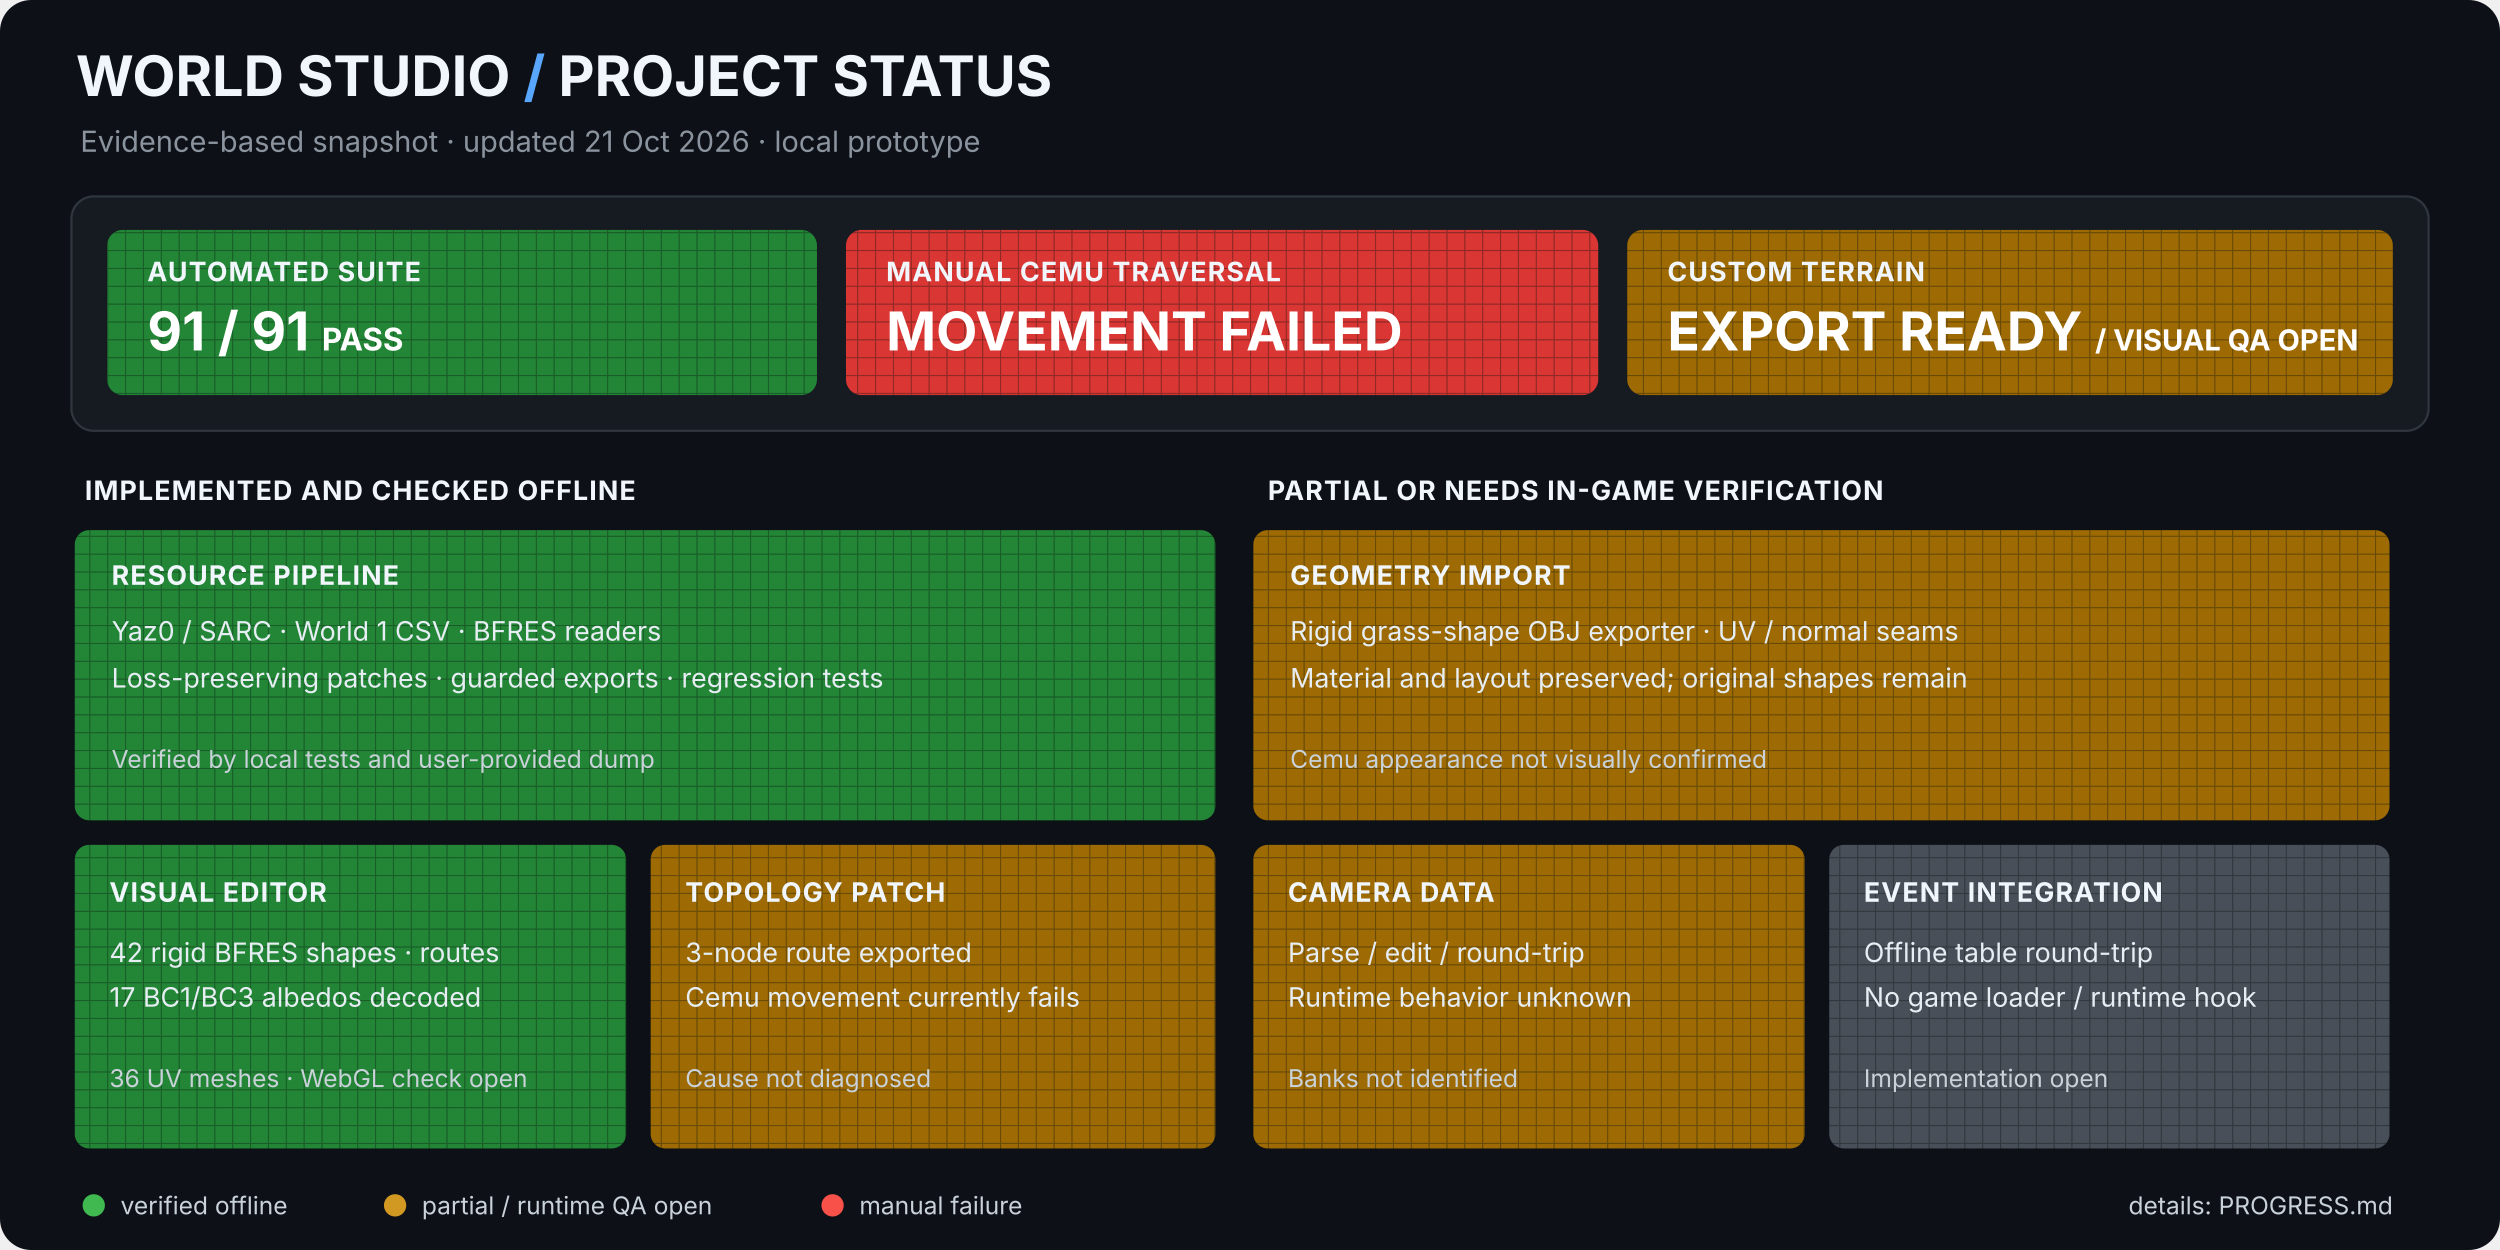
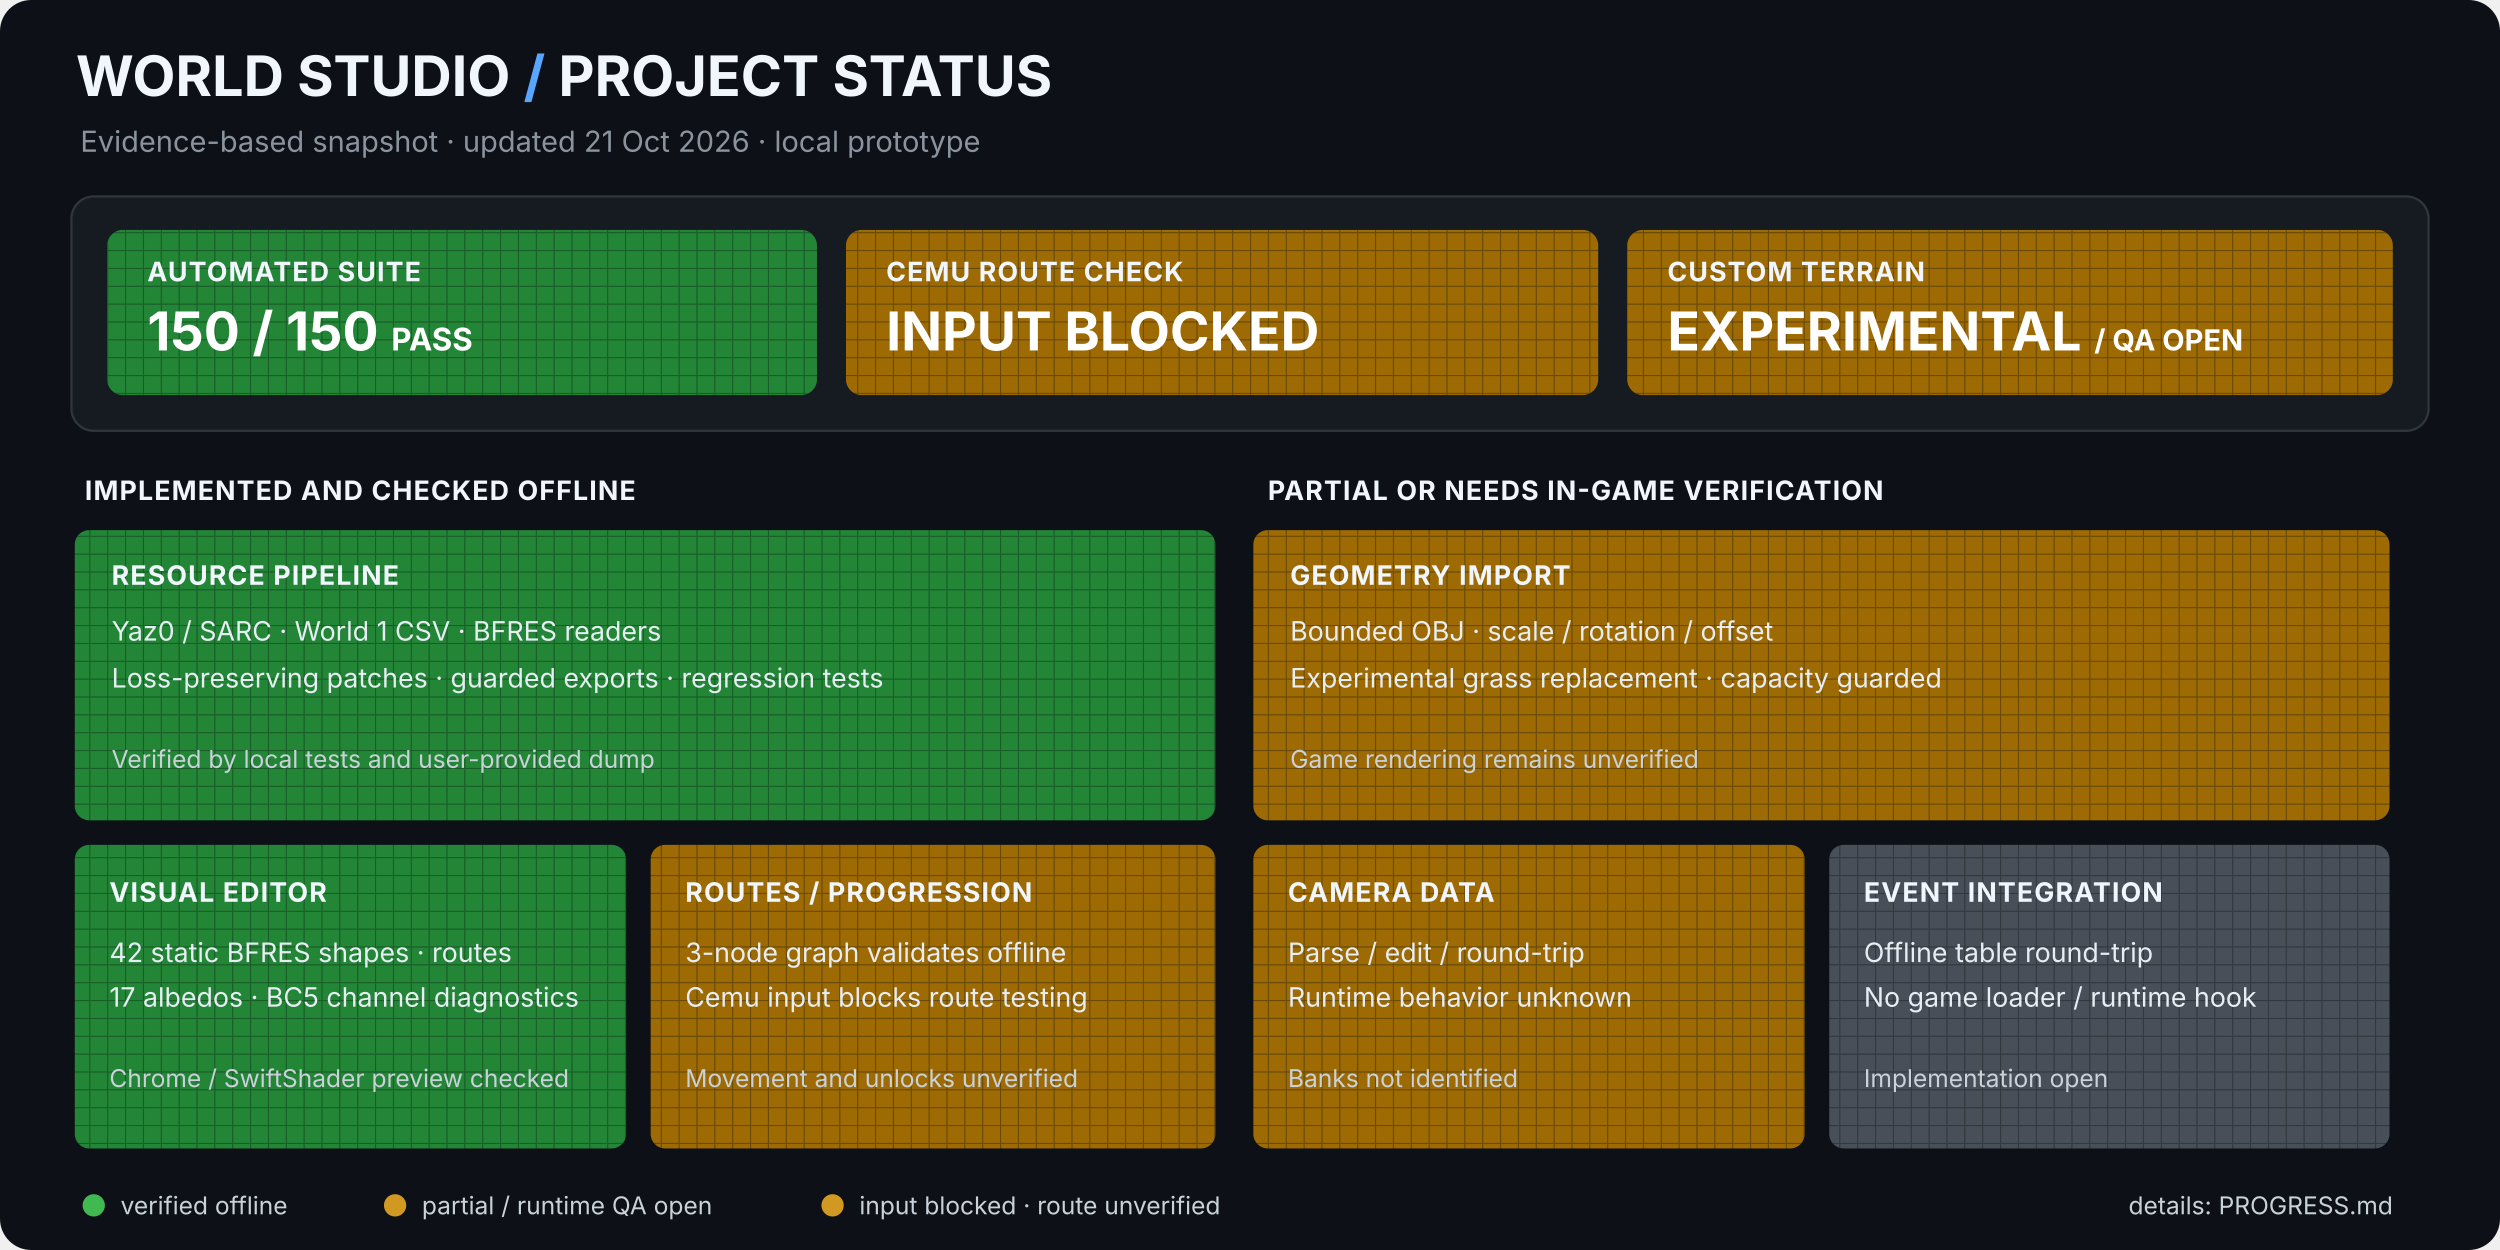
<svg xmlns="http://www.w3.org/2000/svg" width="1120" height="560" viewBox="0 0 1120 560" role="img" aria-labelledby="title desc">
  <defs>
    <pattern id="grid" width="8" height="8" patternUnits="userSpaceOnUse">
      <path d="M8 0H0V8" fill="none" stroke="#07120f" stroke-opacity=".35" stroke-width="1" />
    </pattern>
    <style>
      .bg{fill:#0d1117}.panel{fill:#161b22;stroke:#30363d;stroke-width:1}.tile{stroke:#0d1117;stroke-width:3}
      .title{font:700 25px system-ui,-apple-system,Segoe UI,sans-serif;fill:#f0f6fc}.sub{font:13px system-ui,-apple-system,Segoe UI,sans-serif;fill:#8b949e}
      .label{font:700 12px system-ui,-apple-system,Segoe UI,sans-serif;fill:#f0f6fc;letter-spacing:.5px}
      .value{font:700 24px system-ui,-apple-system,Segoe UI,sans-serif;fill:#fff}.copy{font:12px system-ui,-apple-system,Segoe UI,sans-serif;fill:#e6edf3}
      .tiny{font:11px system-ui,-apple-system,Segoe UI,sans-serif;fill:#c9d1d9}.dark{fill:#0d1117}
    </style>
  </defs>
  <rect class="bg" width="1120" height="560" rx="14" />
  <text class="title" x="34" y="43">WORLD STUDIO <tspan fill="#58a6ff">/</tspan> PROJECT STATUS</text>
  <text class="sub" x="36" y="68">Evidence-based snapshot · updated 21 Oct 2026 · local prototype</text>
  <rect class="panel" x="32" y="88" width="1056" height="105" rx="10" />
  <rect x="48" y="103" width="318" height="74" rx="7" fill="#238636" />
  <rect x="48" y="103" width="318" height="74" rx="7" fill="url(#grid)" />
  <text class="label" x="66" y="126">AUTOMATED SUITE</text>
-   <text class="value" x="66" y="157">91 / 91 <tspan font-size="14">PASS</tspan>
+   <text class="value" x="66" y="157">150 / 150 <tspan font-size="14">PASS</tspan>
  </text>
-   <rect x="379" y="103" width="337" height="74" rx="7" fill="#da3633" />
+   <rect x="379" y="103" width="337" height="74" rx="7" fill="#9e6a03" />
  <rect x="379" y="103" width="337" height="74" rx="7" fill="url(#grid)" />
-   <text class="label" x="397" y="126">MANUAL CEMU TRAVERSAL</text>
-   <text class="value" x="397" y="157">MOVEMENT FAILED</text>
+   <text class="label" x="397" y="126">CEMU ROUTE CHECK</text>
+   <text class="value" x="397" y="157">INPUT BLOCKED</text>
  <rect x="729" y="103" width="343" height="74" rx="7" fill="#9e6a03" />
  <rect x="729" y="103" width="343" height="74" rx="7" fill="url(#grid)" />
  <text class="label" x="747" y="126">CUSTOM TERRAIN</text>
-   <text class="value" x="747" y="157">EXPORT READY <tspan font-size="13">/ VISUAL QA OPEN</tspan>
+   <text class="value" x="747" y="157">EXPERIMENTAL <tspan font-size="13">/ QA OPEN</tspan>
  </text>
  <text class="label" x="38" y="224">IMPLEMENTED AND CHECKED OFFLINE</text>
  <text class="label" x="568" y="224">PARTIAL OR NEEDS IN-GAME VERIFICATION</text>
  <rect class="tile" x="32" y="236" width="514" height="133" rx="8" fill="#238636" />
  <rect x="32" y="236" width="514" height="133" rx="8" fill="url(#grid)" />
  <text class="label" x="50" y="262">RESOURCE PIPELINE</text>
  <text class="copy" x="50" y="287">Yaz0 / SARC · World 1 CSV · BFRES readers</text>
  <text class="copy" x="50" y="308">Loss-preserving patches · guarded exports · regression tests</text>
  <text class="tiny" x="50" y="344">Verified by local tests and user-provided dump</text>
  <rect class="tile" x="32" y="377" width="250" height="139" rx="8" fill="#238636" />
  <rect x="32" y="377" width="250" height="139" rx="8" fill="url(#grid)" />
  <text class="label" x="49" y="404">VISUAL EDITOR</text>
-   <text class="copy" x="49" y="431">42 rigid BFRES shapes · routes</text>
-   <text class="copy" x="49" y="451">17 BC1/BC3 albedos decoded</text>
-   <text class="tiny" x="49" y="487">36 UV meshes · WebGL check open</text>
+   <text class="copy" x="49" y="431">42 static BFRES shapes · routes</text>
+   <text class="copy" x="49" y="451">17 albedos · BC5 channel diagnostics</text>
+   <text class="tiny" x="49" y="487">Chrome / SwiftShader preview checked</text>
  <rect class="tile" x="290" y="377" width="256" height="139" rx="8" fill="#9e6a03" />
  <rect x="290" y="377" width="256" height="139" rx="8" fill="url(#grid)" />
-   <text class="label" x="307" y="404">TOPOLOGY PATCH</text>
-   <text class="copy" x="307" y="431">3-node route exported</text>
-   <text class="copy" x="307" y="451">Cemu movement currently fails</text>
-   <text class="tiny" x="307" y="487">Cause not diagnosed</text>
+   <text class="label" x="307" y="404">ROUTES / PROGRESSION</text>
+   <text class="copy" x="307" y="431">3-node graph validates offline</text>
+   <text class="copy" x="307" y="451">Cemu input blocks route testing</text>
+   <text class="tiny" x="307" y="487">Movement and unlocks unverified</text>
  <rect class="tile" x="560" y="236" width="512" height="133" rx="8" fill="#9e6a03" />
  <rect x="560" y="236" width="512" height="133" rx="8" fill="url(#grid)" />
  <text class="label" x="578" y="262">GEOMETRY IMPORT</text>
-   <text class="copy" x="578" y="287">Rigid grass-shape OBJ exporter · UV / normal seams</text>
-   <text class="copy" x="578" y="308">Material and layout preserved; original shapes remain</text>
-   <text class="tiny" x="578" y="344">Cemu appearance not visually confirmed</text>
+   <text class="copy" x="578" y="287">Bounded OBJ · scale / rotation / offset</text>
+   <text class="copy" x="578" y="308">Experimental grass replacement · capacity guarded</text>
+   <text class="tiny" x="578" y="344">Game rendering remains unverified</text>
  <rect class="tile" x="560" y="377" width="250" height="139" rx="8" fill="#9e6a03" />
  <rect x="560" y="377" width="250" height="139" rx="8" fill="url(#grid)" />
  <text class="label" x="577" y="404">CAMERA DATA</text>
  <text class="copy" x="577" y="431">Parse / edit / round-trip</text>
  <text class="copy" x="577" y="451">Runtime behavior unknown</text>
  <text class="tiny" x="577" y="487">Banks not identified</text>
  <rect class="tile" x="818" y="377" width="254" height="139" rx="8" fill="#484f58" />
  <rect x="818" y="377" width="254" height="139" rx="8" fill="url(#grid)" />
  <text class="label" x="835" y="404">EVENT INTEGRATION</text>
  <text class="copy" x="835" y="431">Offline table round-trip</text>
  <text class="copy" x="835" y="451">No game loader / runtime hook</text>
  <text class="tiny" x="835" y="487">Implementation open</text>
  <circle cx="42" cy="540" r="5" fill="#3fb950" />
  <text class="tiny" x="54" y="544">verified offline</text>
  <circle cx="177" cy="540" r="5" fill="#d29922" />
  <text class="tiny" x="189" y="544">partial / runtime QA open</text>
-   <circle cx="373" cy="540" r="5" fill="#f85149" />
-   <text class="tiny" x="385" y="544">manual failure</text>
+   <circle cx="373" cy="540" r="5" fill="#d29922" />
+   <text class="tiny" x="385" y="544">input blocked · route unverified</text>
  <text class="tiny" x="1072" y="544" text-anchor="end">details: PROGRESS.md</text>
</svg>
